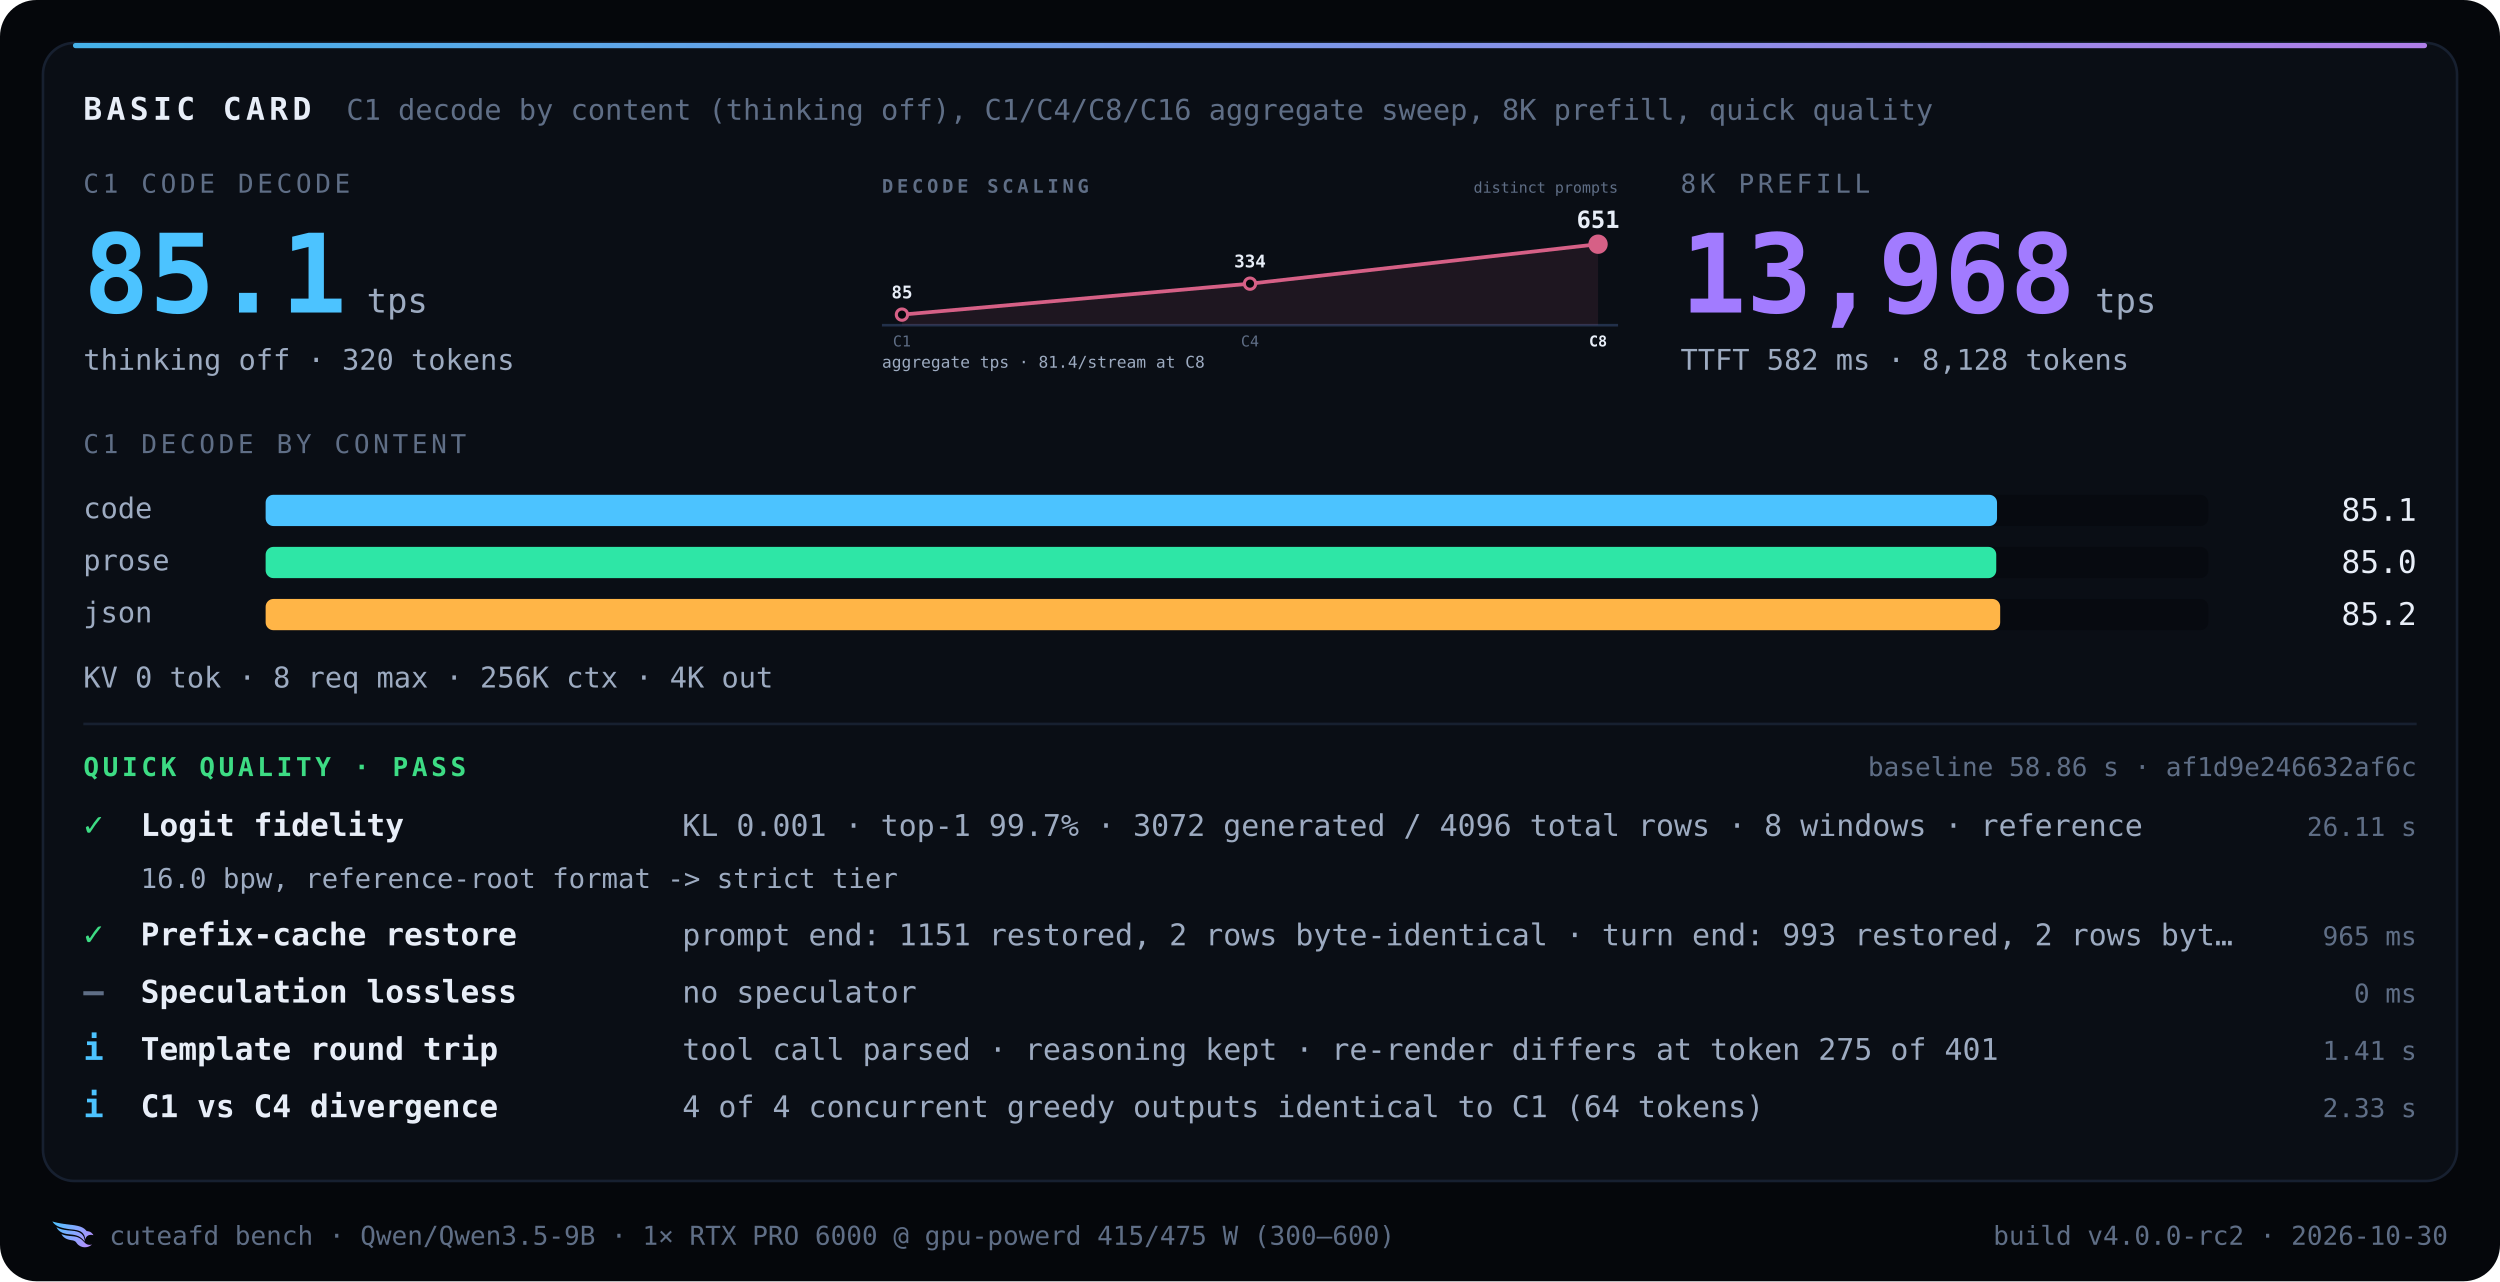
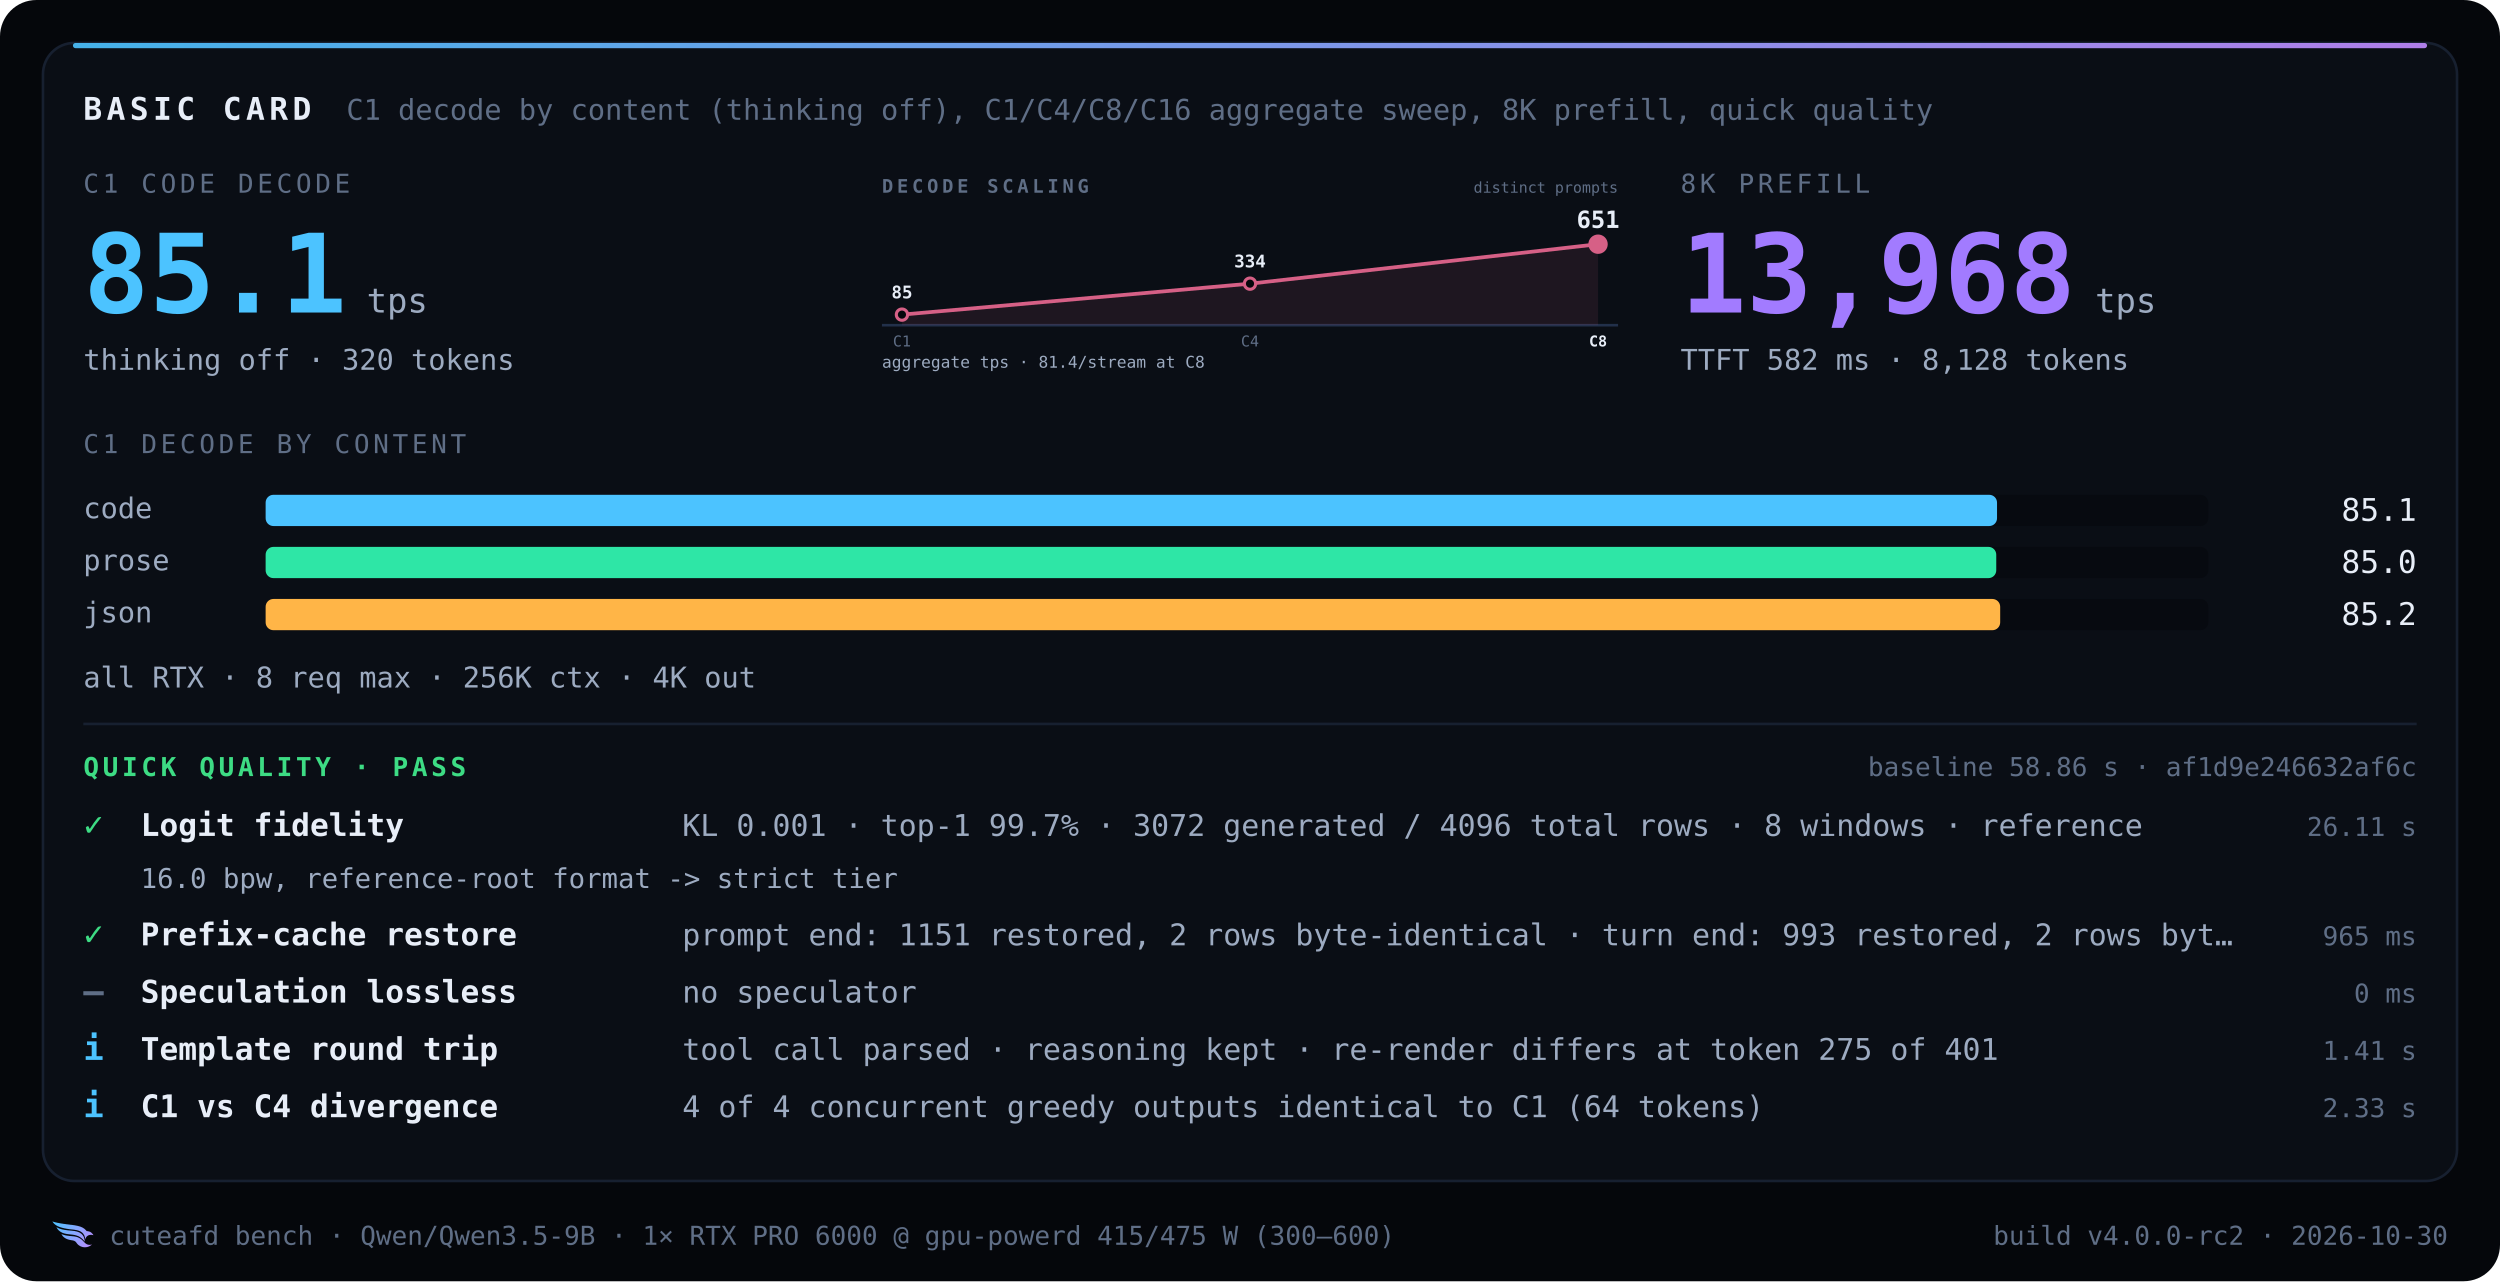
<svg xmlns="http://www.w3.org/2000/svg" width="960" height="492" viewBox="0 0 960 492">
  <defs>
    <linearGradient id="accent" x1="0" y1="0" x2="1" y2="0">
      <stop offset="0" stop-color="#4cc3ff" />
      <stop offset="1" stop-color="#c08bff" />
    </linearGradient>
    <pattern id="hazard" width="16" height="16" patternUnits="userSpaceOnUse" patternTransform="rotate(45)">
      <rect width="16" height="16" fill="#120405" />
      <rect width="8" height="16" fill="#ffb547" />
    </pattern>
    <radialGradient id="glow-a" cx="0.12" cy="-0.1" r="0.7">
      <stop offset="0" stop-color="#4cc3ff" stop-opacity="0.10" />
      <stop offset="1" stop-color="#4cc3ff" stop-opacity="0" />
    </radialGradient>
    <radialGradient id="glow-b" cx="1" cy="0" r="0.6">
      <stop offset="0" stop-color="#c08bff" stop-opacity="0.09" />
      <stop offset="1" stop-color="#c08bff" stop-opacity="0" />
    </radialGradient>
  </defs>
  <rect x="0" y="0" width="960" height="492" rx="14" fill="#05070b" />
  <rect x="16.5" y="16.5" width="927" height="437" rx="12" fill="#0a0e15" stroke="#172030" stroke-width="1" />
  <rect x="28" y="16.5" width="904" height="2" rx="1" fill="url(#accent)" opacity="0.9" />
  <text x="32" y="46" font-family="ui-monospace, 'SF Mono', 'JetBrains Mono', 'Cascadia Mono', Menlo, Consolas, 'DejaVu Sans Mono', monospace" font-size="12" fill="#e8eef8" font-weight="600" letter-spacing="1.7">BASIC CARD</text>
  <text x="133" y="46" font-family="ui-monospace, 'SF Mono', 'JetBrains Mono', 'Cascadia Mono', Menlo, Consolas, 'DejaVu Sans Mono', monospace" font-size="11" fill="#5f6e86">C1 decode by content (thinking off), C1/C4/C8/C16 aggregate sweep, 8K prefill, quick quality</text>
  <g transform="translate(32,62)">
    <text x="0" y="12" font-family="ui-monospace, 'SF Mono', 'JetBrains Mono', 'Cascadia Mono', Menlo, Consolas, 'DejaVu Sans Mono', monospace" font-size="10" fill="#5f6e86" letter-spacing="1.4">C1 CODE DECODE</text>
    <text x="0" y="58" font-family="ui-monospace, 'SF Mono', 'JetBrains Mono', 'Cascadia Mono', Menlo, Consolas, 'DejaVu Sans Mono', monospace" font-size="42" fill="#4cc3ff" font-weight="700">85.1</text>
    <text x="108.8" y="58" font-family="ui-monospace, 'SF Mono', 'JetBrains Mono', 'Cascadia Mono', Menlo, Consolas, 'DejaVu Sans Mono', monospace" font-size="13" fill="#9dabc1">tps</text>
    <text x="0" y="80" font-family="ui-monospace, 'SF Mono', 'JetBrains Mono', 'Cascadia Mono', Menlo, Consolas, 'DejaVu Sans Mono', monospace" font-size="11" fill="#9dabc1">thinking off · 320 tokens</text>
    <text x="306.67" y="12" font-family="ui-monospace, 'SF Mono', 'JetBrains Mono', 'Cascadia Mono', Menlo, Consolas, 'DejaVu Sans Mono', monospace" font-size="7.2" fill="#5f6e86" font-weight="600" letter-spacing="1.44">DECODE SCALING</text>
    <text x="589.33" y="12" font-family="ui-monospace, 'SF Mono', 'JetBrains Mono', 'Cascadia Mono', Menlo, Consolas, 'DejaVu Sans Mono', monospace" font-size="5.76" fill="#5f6e86" text-anchor="end">distinct prompts</text>
    <line x1="306.67" y1="62.88" x2="589.33" y2="62.88" stroke="#22304a" stroke-width="1" />
    <text x="314.35" y="71.04" font-family="ui-monospace, 'SF Mono', 'JetBrains Mono', 'Cascadia Mono', Menlo, Consolas, 'DejaVu Sans Mono', monospace" font-size="5.76" fill="#5f6e86" text-anchor="middle">C1</text>
    <text x="448" y="71.04" font-family="ui-monospace, 'SF Mono', 'JetBrains Mono', 'Cascadia Mono', Menlo, Consolas, 'DejaVu Sans Mono', monospace" font-size="5.76" fill="#5f6e86" text-anchor="middle">C4</text>
    <text x="581.65" y="71.04" font-family="ui-monospace, 'SF Mono', 'JetBrains Mono', 'Cascadia Mono', Menlo, Consolas, 'DejaVu Sans Mono', monospace" font-size="5.76" fill="#e8eef8" font-weight="700" text-anchor="middle">C8</text>
    <path d="M314.347,58.815 L448,46.924 L581.653,31.769 L581.653,62.88 L314.347,62.88 Z" fill="#d66086" fill-opacity="0.10" />
    <path d="M314.347,58.815 L448,46.924 L581.653,31.769" fill="none" stroke="#d66086" stroke-width="1.44" stroke-linejoin="round" stroke-linecap="round" />
    <g aria-label="C1: 85.1 aggregate tps, 85.1 median tps per request">
      <circle cx="314.347" cy="58.815" r="2.16" fill="#05070b" stroke="#d66086" stroke-width="1.2" />
      <text x="314.35" y="52.57" font-family="ui-monospace, 'SF Mono', 'JetBrains Mono', 'Cascadia Mono', Menlo, Consolas, 'DejaVu Sans Mono', monospace" font-size="6.72" fill="#e8eef8" font-weight="700" text-anchor="middle">85</text>
    </g>
    <g aria-label="C4: 334 aggregate tps, 83.5 median tps per request">
      <circle cx="448" cy="46.924" r="2.16" fill="#05070b" stroke="#d66086" stroke-width="1.2" />
      <text x="448" y="40.68" font-family="ui-monospace, 'SF Mono', 'JetBrains Mono', 'Cascadia Mono', Menlo, Consolas, 'DejaVu Sans Mono', monospace" font-size="6.72" fill="#e8eef8" font-weight="700" text-anchor="middle">334</text>
    </g>
    <g aria-label="C8: 651 aggregate tps, 81.4 median tps per request">
      <circle cx="581.653" cy="31.769" r="3.12" fill="#d66086" stroke="#d66086" stroke-width="1.2" />
      <text x="581.65" y="25.53" font-family="ui-monospace, 'SF Mono', 'JetBrains Mono', 'Cascadia Mono', Menlo, Consolas, 'DejaVu Sans Mono', monospace" font-size="9.12" fill="#e8eef8" font-weight="700" text-anchor="middle">651</text>
    </g>
    <text x="306.67" y="79.2" font-family="ui-monospace, 'SF Mono', 'JetBrains Mono', 'Cascadia Mono', Menlo, Consolas, 'DejaVu Sans Mono', monospace" font-size="6.24" fill="#9dabc1">aggregate tps · 81.4/stream at C8</text>
    <text x="613.33" y="12" font-family="ui-monospace, 'SF Mono', 'JetBrains Mono', 'Cascadia Mono', Menlo, Consolas, 'DejaVu Sans Mono', monospace" font-size="10" fill="#5f6e86" letter-spacing="1.4">8K PREFILL</text>
    <text x="613.33" y="58" font-family="ui-monospace, 'SF Mono', 'JetBrains Mono', 'Cascadia Mono', Menlo, Consolas, 'DejaVu Sans Mono', monospace" font-size="42" fill="#a27bff" font-weight="700">13,968</text>
    <text x="772.53" y="58" font-family="ui-monospace, 'SF Mono', 'JetBrains Mono', 'Cascadia Mono', Menlo, Consolas, 'DejaVu Sans Mono', monospace" font-size="13" fill="#9dabc1">tps</text>
    <text x="613.33" y="80" font-family="ui-monospace, 'SF Mono', 'JetBrains Mono', 'Cascadia Mono', Menlo, Consolas, 'DejaVu Sans Mono', monospace" font-size="11" fill="#9dabc1">TTFT 582 ms · 8,128 tokens</text>
    <text x="0" y="112" font-family="ui-monospace, 'SF Mono', 'JetBrains Mono', 'Cascadia Mono', Menlo, Consolas, 'DejaVu Sans Mono', monospace" font-size="10" fill="#5f6e86" letter-spacing="1.4">C1 DECODE BY CONTENT</text>
    <text x="0" y="137" font-family="ui-monospace, 'SF Mono', 'JetBrains Mono', 'Cascadia Mono', Menlo, Consolas, 'DejaVu Sans Mono', monospace" font-size="11" fill="#9dabc1">code</text>
    <rect x="70" y="128" width="746" height="12" rx="3" fill="#070a10" />
    <rect x="70" y="128" width="664.86" height="12" rx="3" fill="#4cc3ff" opacity="1" />
    <text x="896" y="138" font-family="ui-monospace, 'SF Mono', 'JetBrains Mono', 'Cascadia Mono', Menlo, Consolas, 'DejaVu Sans Mono', monospace" font-size="12" fill="#e8eef8" text-anchor="end">85.1</text>
    <text x="0" y="157" font-family="ui-monospace, 'SF Mono', 'JetBrains Mono', 'Cascadia Mono', Menlo, Consolas, 'DejaVu Sans Mono', monospace" font-size="11" fill="#9dabc1">prose</text>
    <rect x="70" y="148" width="746" height="12" rx="3" fill="#070a10" />
    <rect x="70" y="148" width="664.56" height="12" rx="3" fill="#2ee6a6" opacity="1" />
    <text x="896" y="158" font-family="ui-monospace, 'SF Mono', 'JetBrains Mono', 'Cascadia Mono', Menlo, Consolas, 'DejaVu Sans Mono', monospace" font-size="12" fill="#e8eef8" text-anchor="end">85.0</text>
    <text x="0" y="177" font-family="ui-monospace, 'SF Mono', 'JetBrains Mono', 'Cascadia Mono', Menlo, Consolas, 'DejaVu Sans Mono', monospace" font-size="11" fill="#9dabc1">json</text>
    <rect x="70" y="168" width="746" height="12" rx="3" fill="#070a10" />
    <rect x="70" y="168" width="666.07" height="12" rx="3" fill="#ffb547" opacity="1" />
    <text x="896" y="178" font-family="ui-monospace, 'SF Mono', 'JetBrains Mono', 'Cascadia Mono', Menlo, Consolas, 'DejaVu Sans Mono', monospace" font-size="12" fill="#e8eef8" text-anchor="end">85.2</text>
-     <text x="0" y="202" font-family="ui-monospace, 'SF Mono', 'JetBrains Mono', 'Cascadia Mono', Menlo, Consolas, 'DejaVu Sans Mono', monospace" font-size="11" fill="#9dabc1">KV 0 tok · 8 req max · 256K ctx · 4K out</text>
+     <text x="0" y="202" font-family="ui-monospace, 'SF Mono', 'JetBrains Mono', 'Cascadia Mono', Menlo, Consolas, 'DejaVu Sans Mono', monospace" font-size="11" fill="#9dabc1">all RTX · 8 req max · 256K ctx · 4K out</text>
    <line x1="0" y1="216" x2="896" y2="216" stroke="#172030" stroke-width="1" />
    <text x="0" y="236" font-family="ui-monospace, 'SF Mono', 'JetBrains Mono', 'Cascadia Mono', Menlo, Consolas, 'DejaVu Sans Mono', monospace" font-size="10" fill="#3ddc84" font-weight="600" letter-spacing="1.4">QUICK QUALITY · PASS</text>
    <text x="896" y="236" font-family="ui-monospace, 'SF Mono', 'JetBrains Mono', 'Cascadia Mono', Menlo, Consolas, 'DejaVu Sans Mono', monospace" font-size="10" fill="#5f6e86" text-anchor="end">baseline 58.86 s · af1d9e246632af6c</text>
    <text x="0" y="259" font-family="ui-monospace, 'SF Mono', 'JetBrains Mono', 'Cascadia Mono', Menlo, Consolas, 'DejaVu Sans Mono', monospace" font-size="13" fill="#3ddc84" font-weight="700">✓</text>
    <text x="22" y="259" font-family="ui-monospace, 'SF Mono', 'JetBrains Mono', 'Cascadia Mono', Menlo, Consolas, 'DejaVu Sans Mono', monospace" font-size="12" fill="#e8eef8" font-weight="600">Logit fidelity</text>
    <text x="230" y="259" font-family="ui-monospace, 'SF Mono', 'JetBrains Mono', 'Cascadia Mono', Menlo, Consolas, 'DejaVu Sans Mono', monospace" font-size="11.5" fill="#9dabc1">KL 0.001 · top-1 99.7% · 3072 generated / 4096 total rows · 8 windows · reference</text>
    <text x="896" y="259" font-family="ui-monospace, 'SF Mono', 'JetBrains Mono', 'Cascadia Mono', Menlo, Consolas, 'DejaVu Sans Mono', monospace" font-size="10" fill="#5f6e86" text-anchor="end">26.11 s</text>
    <text x="22" y="279" font-family="ui-monospace, 'SF Mono', 'JetBrains Mono', 'Cascadia Mono', Menlo, Consolas, 'DejaVu Sans Mono', monospace" font-size="10.5" fill="#9dabc1">16.0 bpw, reference-root format -&gt; strict tier</text>
    <text x="0" y="301" font-family="ui-monospace, 'SF Mono', 'JetBrains Mono', 'Cascadia Mono', Menlo, Consolas, 'DejaVu Sans Mono', monospace" font-size="13" fill="#3ddc84" font-weight="700">✓</text>
    <text x="22" y="301" font-family="ui-monospace, 'SF Mono', 'JetBrains Mono', 'Cascadia Mono', Menlo, Consolas, 'DejaVu Sans Mono', monospace" font-size="12" fill="#e8eef8" font-weight="600">Prefix-cache restore</text>
    <text x="230" y="301" font-family="ui-monospace, 'SF Mono', 'JetBrains Mono', 'Cascadia Mono', Menlo, Consolas, 'DejaVu Sans Mono', monospace" font-size="11.5" fill="#9dabc1">prompt end: 1151 restored, 2 rows byte-identical · turn end: 993 restored, 2 rows byt…</text>
    <text x="896" y="301" font-family="ui-monospace, 'SF Mono', 'JetBrains Mono', 'Cascadia Mono', Menlo, Consolas, 'DejaVu Sans Mono', monospace" font-size="10" fill="#5f6e86" text-anchor="end">965 ms</text>
    <text x="0" y="323" font-family="ui-monospace, 'SF Mono', 'JetBrains Mono', 'Cascadia Mono', Menlo, Consolas, 'DejaVu Sans Mono', monospace" font-size="13" fill="#5f6e86" font-weight="700">–</text>
    <text x="22" y="323" font-family="ui-monospace, 'SF Mono', 'JetBrains Mono', 'Cascadia Mono', Menlo, Consolas, 'DejaVu Sans Mono', monospace" font-size="12" fill="#e8eef8" font-weight="600">Speculation lossless</text>
    <text x="230" y="323" font-family="ui-monospace, 'SF Mono', 'JetBrains Mono', 'Cascadia Mono', Menlo, Consolas, 'DejaVu Sans Mono', monospace" font-size="11.5" fill="#9dabc1">no speculator</text>
    <text x="896" y="323" font-family="ui-monospace, 'SF Mono', 'JetBrains Mono', 'Cascadia Mono', Menlo, Consolas, 'DejaVu Sans Mono', monospace" font-size="10" fill="#5f6e86" text-anchor="end">0 ms</text>
    <text x="0" y="345" font-family="ui-monospace, 'SF Mono', 'JetBrains Mono', 'Cascadia Mono', Menlo, Consolas, 'DejaVu Sans Mono', monospace" font-size="13" fill="#4cc3ff" font-weight="700">i</text>
    <text x="22" y="345" font-family="ui-monospace, 'SF Mono', 'JetBrains Mono', 'Cascadia Mono', Menlo, Consolas, 'DejaVu Sans Mono', monospace" font-size="12" fill="#e8eef8" font-weight="600">Template round trip</text>
    <text x="230" y="345" font-family="ui-monospace, 'SF Mono', 'JetBrains Mono', 'Cascadia Mono', Menlo, Consolas, 'DejaVu Sans Mono', monospace" font-size="11.5" fill="#9dabc1">tool call parsed · reasoning kept · re-render differs at token 275 of 401</text>
    <text x="896" y="345" font-family="ui-monospace, 'SF Mono', 'JetBrains Mono', 'Cascadia Mono', Menlo, Consolas, 'DejaVu Sans Mono', monospace" font-size="10" fill="#5f6e86" text-anchor="end">1.41 s</text>
    <text x="0" y="367" font-family="ui-monospace, 'SF Mono', 'JetBrains Mono', 'Cascadia Mono', Menlo, Consolas, 'DejaVu Sans Mono', monospace" font-size="13" fill="#4cc3ff" font-weight="700">i</text>
    <text x="22" y="367" font-family="ui-monospace, 'SF Mono', 'JetBrains Mono', 'Cascadia Mono', Menlo, Consolas, 'DejaVu Sans Mono', monospace" font-size="12" fill="#e8eef8" font-weight="600">C1 vs C4 divergence</text>
    <text x="230" y="367" font-family="ui-monospace, 'SF Mono', 'JetBrains Mono', 'Cascadia Mono', Menlo, Consolas, 'DejaVu Sans Mono', monospace" font-size="11.5" fill="#9dabc1">4 of 4 concurrent greedy outputs identical to C1 (64 tokens)</text>
    <text x="896" y="367" font-family="ui-monospace, 'SF Mono', 'JetBrains Mono', 'Cascadia Mono', Menlo, Consolas, 'DejaVu Sans Mono', monospace" font-size="10" fill="#5f6e86" text-anchor="end">2.33 s</text>
  </g>
  <svg x="20" y="466" width="16" height="16" viewBox="95 32 720 720" preserveAspectRatio="xMinYMid meet">
    <defs>
      <linearGradient id="cuteafd-swift" x1="101" y1="169" x2="808" y2="615" gradientUnits="userSpaceOnUse">
        <stop offset="0" stop-color="#4cc3ff" />
        <stop offset="1" stop-color="#c08bff" />
      </linearGradient>
    </defs>
    <path fill="url(#cuteafd-swift)" fill-rule="evenodd" d="M101 169L115 173 115 174 119 174 125 177 141 180 144 182 166 186 166 187 170 187 170 188 174 188 174 189 178 189 182 191 213 196 213 197 225 198 225 199 230 199 230 200 236 200 236 201 242 201 242 202 248 202 248 203 254 203 254 204 272 206 272 207 278 207 278 208 284 208 284 209 328 214 328 215 334 215 334 216 342 216 342 217 359 218 359 219 382 221 382 222 405 224 405 225 447 229 447 230 468 232 468 233 474 233 474 234 480 234 480 235 486 235 486 236 493 236 493 237 504 238 504 239 529 243 533 245 543 246 546 248 565 252 565 253 589 260 591 262 594 262 598 265 601 265 607 269 610 269 624 276 625 278 631 280 632 282 636 283 641 288 643 288 644 290 652 294 680 320 680 322 690 331 692 335 714 337 714 338 720 338 724 340 737 342 737 343 740 343 742 345 745 345 747 347 750 347 756 350 760 354 770 359 784 373 784 375 788 377 798 387 798 389 803 394 808 404 808 407 804 405 787 402 787 401 780 401 780 400 753 400 753 401 747 401 747 402 734 404 734 405 731 405 729 407 726 407 714 413 713 415 705 419 703 422 701 422 691 432 691 434 687 437 687 439 684 441 684 443 682 444 680 450 678 451 675 457 675 460 673 462 670 475 668 478 662 441 661 441 659 431 655 423 653 414 648 404 646 403 644 397 642 396 641 392 639 391 635 383 631 380 631 378 613 360 611 360 601 351 589 345 588 343 574 336 561 332 559 330 556 330 556 329 553 329 553 328 550 328 544 325 536 324 533 322 521 320 521 319 516 319 516 318 511 318 511 317 506 317 506 316 501 316 501 315 495 315 495 314 482 313 482 312 475 312 475 311 399 303 399 302 392 302 392 301 385 301 385 300 363 298 363 297 347 295 347 294 340 294 340 293 329 292 329 291 304 287 300 285 295 285 295 284 275 280 273 278 253 274 253 273 232 267 230 265 216 261 212 258 206 257 202 254 199 254 187 248 186 246 169 238 168 236 160 232 158 229 150 225 141 216 139 216 133 209 131 209 128 206 128 204 120 197 120 195 115 191 115 189 112 187 110 182 107 180 107 178 105 177ZM172 268L209 287 212 287 214 289 220 290 230 295 243 298 249 301 253 301 256 303 260 303 263 305 273 306 273 307 301 312 301 313 308 313 308 314 347 319 347 320 365 321 365 322 372 322 372 323 392 324 392 325 401 325 401 326 433 328 433 329 444 329 444 330 490 335 494 337 499 337 499 338 521 342 524 344 528 344 528 345 540 348 542 350 551 352 555 355 558 355 578 365 579 367 581 367 582 369 584 369 585 371 593 375 595 378 597 378 599 381 601 381 620 400 620 402 624 405 624 407 627 409 632 419 636 423 642 435 642 438 644 440 645 446 647 448 650 461 651 461 651 465 652 465 652 469 654 472 660 517 652 509 652 507 645 501 645 499 641 496 641 494 627 481 627 479 619 471 617 471 611 464 609 464 605 459 603 459 599 454 597 454 590 447 588 447 587 445 585 445 584 443 582 443 575 437 567 434 566 432 546 422 538 420 536 418 530 417 528 415 525 415 525 414 522 414 522 413 519 413 519 412 516 412 510 409 506 409 506 408 502 408 502 407 498 407 498 406 494 406 494 405 490 405 486 403 464 400 464 399 393 391 393 390 374 389 374 388 360 387 360 386 347 385 347 384 342 384 342 383 326 381 326 380 306 376 303 374 299 374 299 373 287 370 285 368 282 368 282 367 279 367 272 363 267 362 266 360 246 351 245 349 243 349 242 347 234 343 232 340 227 338 217 328 215 328 201 314 201 312 194 306 194 304 191 302 189 297 183 291 182 287 180 286 178 280 176 279 172 271ZM258 387L268 390 270 392 273 392 277 395 295 400 295 401 299 401 302 403 306 403 306 404 310 404 310 405 314 405 314 406 318 406 318 407 322 407 326 409 341 411 341 412 354 413 354 414 366 415 366 416 374 416 374 417 382 417 382 418 390 418 390 419 433 422 433 423 446 423 446 424 481 427 481 428 487 428 487 429 493 429 493 430 497 430 501 432 511 433 514 435 518 435 521 437 531 439 533 441 539 442 554 450 561 452 562 454 572 458 573 460 580 463 581 465 583 465 584 467 592 471 594 474 596 474 599 478 601 478 604 482 606 482 615 492 617 492 665 542 667 542 671 547 673 547 675 550 677 550 678 552 680 552 687 558 691 559 692 561 698 564 704 565 706 567 712 568 712 569 725 571 725 572 734 572 734 573 761 572 761 571 767 571 767 570 780 568 783 566 784 568 782 568 773 577 771 577 769 580 767 580 760 586 756 587 755 589 751 590 750 592 734 600 731 600 727 603 724 603 722 605 712 607 712 608 702 610 702 611 686 613 686 614 674 614 674 615 648 615 648 614 627 612 627 611 623 611 623 610 619 610 616 608 603 605 601 603 598 603 596 601 593 601 591 599 588 599 578 594 577 592 571 590 570 588 568 588 567 586 565 586 564 584 556 580 554 577 552 577 550 574 548 574 526 551 526 549 522 546 522 544 517 539 517 537 513 534 510 528 499 517 497 517 494 513 485 509 484 507 476 503 473 503 471 501 467 501 467 500 456 498 456 497 423 492 423 491 418 491 418 490 412 490 412 489 402 488 402 487 393 486 393 485 381 483 378 481 374 481 374 480 362 477 360 475 354 474 345 469 342 469 332 464 331 462 325 460 324 458 320 457 319 455 311 451 309 448 304 446 300 441 298 441 279 422 279 420 274 416 274 414 271 412 270 408 264 401Z" />
  </svg>
  <text x="42" y="478" font-family="ui-monospace, 'SF Mono', 'JetBrains Mono', 'Cascadia Mono', Menlo, Consolas, 'DejaVu Sans Mono', monospace" font-size="10" fill="#5f6e86">cuteafd bench · Qwen/Qwen3.5-9B · 1× RTX PRO 6000 @ gpu-powerd 415/475 W (300–600)</text>
  <text x="940" y="478" font-family="ui-monospace, 'SF Mono', 'JetBrains Mono', 'Cascadia Mono', Menlo, Consolas, 'DejaVu Sans Mono', monospace" font-size="10" fill="#5f6e86" text-anchor="end">build v4.0.0-rc2 · 2026-10-30</text>
</svg>
